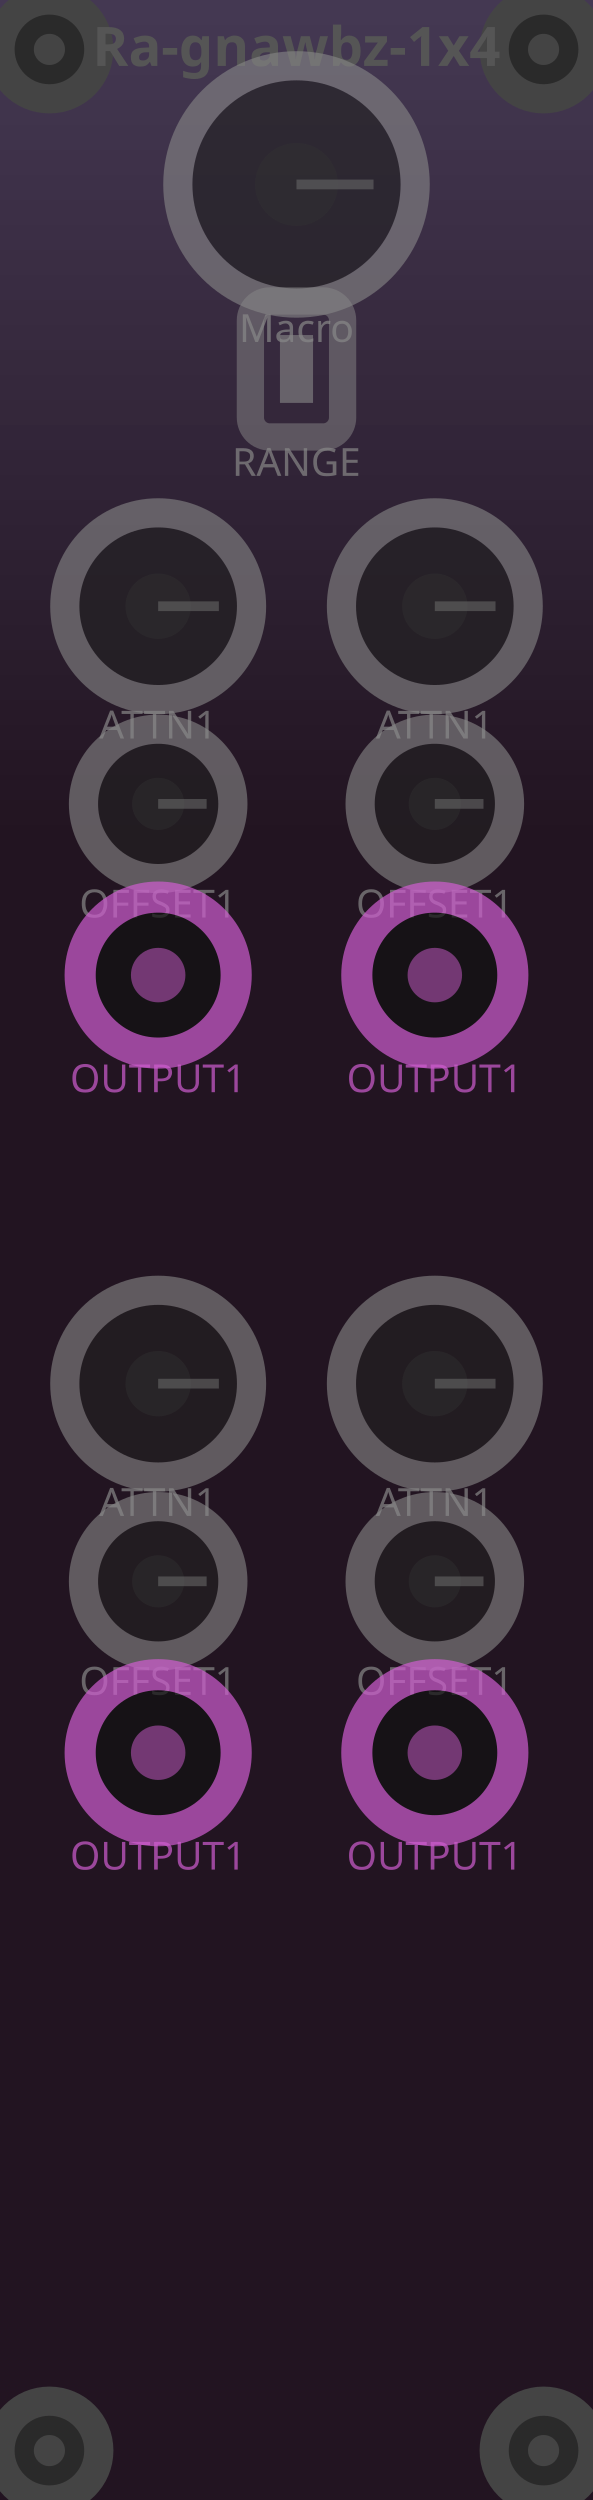
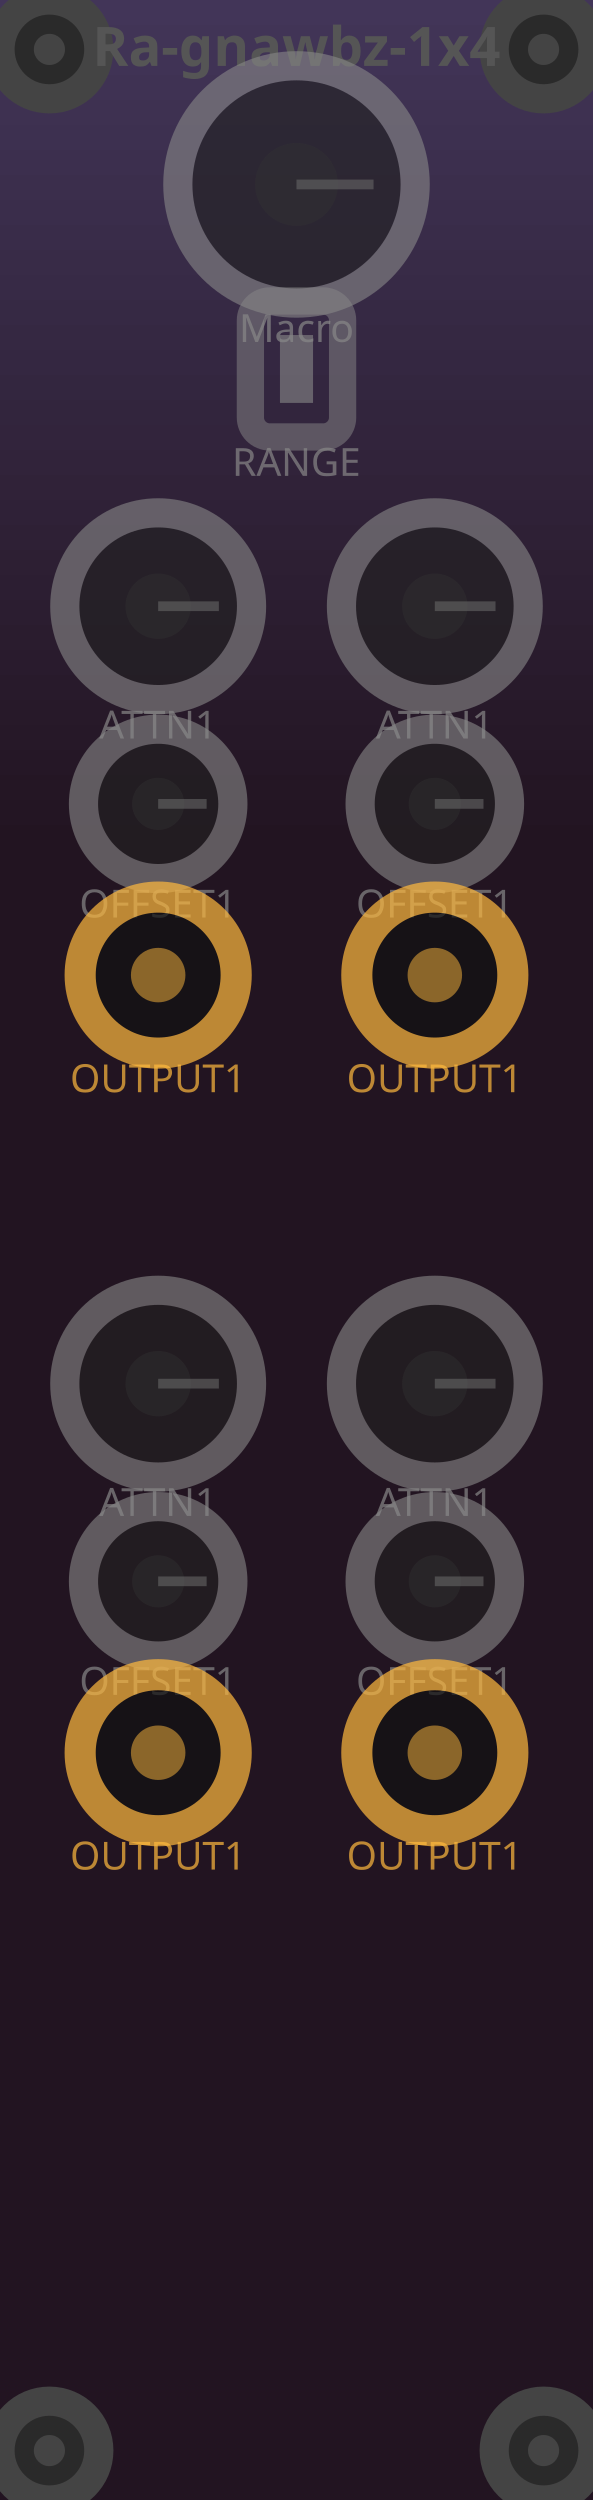
<svg xmlns="http://www.w3.org/2000/svg" viewBox="0 0 30.48 128.5" width="30.48mm" height="128.5mm">
  <rect x="0.3" y="0.3" width="29.88" height="127.9" fill="none" stroke="#333" stroke-width="1.5" />
-   <rect x="0" y="0.000" width="30.48" height="1.295" fill="#443852" />
-   <rect x="0" y="1.285" width="30.48" height="1.295" fill="#433751" />
-   <rect x="0" y="2.570" width="30.48" height="1.295" fill="#42364f" />
-   <rect x="0" y="3.855" width="30.48" height="1.295" fill="#41354e" />
-   <rect x="0" y="5.140" width="30.48" height="1.295" fill="#40344c" />
-   <rect x="0" y="6.425" width="30.48" height="1.295" fill="#3f334b" />
-   <rect x="0" y="7.710" width="30.48" height="1.295" fill="#3e3149" />
-   <rect x="0" y="8.995" width="30.48" height="1.295" fill="#3d3048" />
-   <rect x="0" y="10.280" width="30.48" height="1.295" fill="#3c2f46" />
-   <rect x="0" y="11.565" width="30.48" height="1.295" fill="#3b2e45" />
-   <rect x="0" y="12.850" width="30.48" height="1.295" fill="#3a2d43" />
-   <rect x="0" y="14.135" width="30.48" height="1.295" fill="#392c42" />
-   <rect x="0" y="15.420" width="30.48" height="1.295" fill="#382b40" />
-   <rect x="0" y="16.705" width="30.48" height="1.295" fill="#372a3f" />
-   <rect x="0" y="17.990" width="30.48" height="1.295" fill="#36293d" />
-   <rect x="0" y="19.275" width="30.48" height="1.295" fill="#35283c" />
-   <rect x="0" y="20.560" width="30.48" height="1.295" fill="#34273a" />
-   <rect x="0" y="21.845" width="30.48" height="1.295" fill="#322539" />
-   <rect x="0" y="23.130" width="30.48" height="1.295" fill="#312437" />
-   <rect x="0" y="24.415" width="30.48" height="1.295" fill="#302336" />
-   <rect x="0" y="25.700" width="30.48" height="1.295" fill="#2f2234" />
-   <rect x="0" y="26.985" width="30.48" height="1.295" fill="#2e2133" />
-   <rect x="0" y="28.270" width="30.48" height="1.295" fill="#2d2031" />
-   <rect x="0" y="29.555" width="30.48" height="1.295" fill="#2c1f30" />
-   <rect x="0" y="30.840" width="30.48" height="1.295" fill="#2b1e2e" />
-   <rect x="0" y="32.125" width="30.48" height="1.295" fill="#2a1d2d" />
-   <rect x="0" y="33.410" width="30.48" height="1.295" fill="#291c2b" />
-   <rect x="0" y="34.695" width="30.48" height="1.295" fill="#281b2a" />
-   <rect x="0" y="35.980" width="30.48" height="1.295" fill="#271928" />
-   <rect x="0" y="37.265" width="30.48" height="1.295" fill="#261827" />
-   <rect x="0" y="38.550" width="30.48" height="1.295" fill="#251725" />
+   <rect x="0" y="0.000" width="30.48" height="1.295" fill="#423558" />
+   <rect x="0" y="1.285" width="30.48" height="1.295" fill="#413456" />
+   <rect x="0" y="2.570" width="30.48" height="1.295" fill="#403355" />
+   <rect x="0" y="3.855" width="30.48" height="1.295" fill="#3f3253" />
+   <rect x="0" y="5.140" width="30.48" height="1.295" fill="#3e3151" />
+   <rect x="0" y="6.425" width="30.48" height="1.295" fill="#3d3050" />
+   <rect x="0" y="7.710" width="30.48" height="1.295" fill="#3c2f4e" />
+   <rect x="0" y="8.995" width="30.48" height="1.295" fill="#3b2e4c" />
+   <rect x="0" y="10.280" width="30.48" height="1.295" fill="#3a2d4b" />
+   <rect x="0" y="11.565" width="30.48" height="1.295" fill="#392c49" />
+   <rect x="0" y="12.850" width="30.48" height="1.295" fill="#382b47" />
+   <rect x="0" y="14.135" width="30.48" height="1.295" fill="#372a46" />
+   <rect x="0" y="15.420" width="30.48" height="1.295" fill="#362944" />
+   <rect x="0" y="16.705" width="30.48" height="1.295" fill="#352842" />
+   <rect x="0" y="17.990" width="30.48" height="1.295" fill="#342741" />
+   <rect x="0" y="19.275" width="30.48" height="1.295" fill="#33263f" />
+   <rect x="0" y="20.560" width="30.48" height="1.295" fill="#32253d" />
+   <rect x="0" y="21.845" width="30.48" height="1.295" fill="#32243c" />
+   <rect x="0" y="23.130" width="30.48" height="1.295" fill="#31233a" />
+   <rect x="0" y="24.415" width="30.48" height="1.295" fill="#302238" />
+   <rect x="0" y="25.700" width="30.48" height="1.295" fill="#2f2137" />
+   <rect x="0" y="26.985" width="30.48" height="1.295" fill="#2e2035" />
+   <rect x="0" y="28.270" width="30.48" height="1.295" fill="#2d1f33" />
+   <rect x="0" y="29.555" width="30.48" height="1.295" fill="#2c1e32" />
+   <rect x="0" y="30.840" width="30.48" height="1.295" fill="#2b1d30" />
+   <rect x="0" y="32.125" width="30.48" height="1.295" fill="#2a1c2e" />
+   <rect x="0" y="33.410" width="30.48" height="1.295" fill="#291b2d" />
+   <rect x="0" y="34.695" width="30.48" height="1.295" fill="#281a2b" />
+   <rect x="0" y="35.980" width="30.48" height="1.295" fill="#271929" />
+   <rect x="0" y="37.265" width="30.48" height="1.295" fill="#261828" />
+   <rect x="0" y="38.550" width="30.48" height="1.295" fill="#251726" />
  <rect x="0" y="39.835" width="30.48" height="1.295" fill="#241624" />
-   <rect x="0" y="41.120" width="30.48" height="1.295" fill="#231522" />
+   <rect x="0" y="41.120" width="30.48" height="1.295" fill="#231523" />
  <rect x="0" y="42.405" width="30.48" height="1.295" fill="#221421" />
  <rect x="0" y="43.690" width="30.48" height="1.295" fill="#221421" />
  <rect x="0" y="44.975" width="30.48" height="1.295" fill="#221421" />
  <rect x="0" y="46.260" width="30.48" height="1.295" fill="#221421" />
  <rect x="0" y="47.545" width="30.48" height="1.295" fill="#221421" />
  <rect x="0" y="48.830" width="30.48" height="1.295" fill="#221421" />
  <rect x="0" y="50.115" width="30.48" height="1.295" fill="#221421" />
  <rect x="0" y="51.400" width="30.48" height="1.295" fill="#221421" />
  <rect x="0" y="52.685" width="30.48" height="1.295" fill="#221421" />
  <rect x="0" y="53.970" width="30.48" height="1.295" fill="#221421" />
  <rect x="0" y="55.255" width="30.48" height="1.295" fill="#221421" />
  <rect x="0" y="56.540" width="30.48" height="1.295" fill="#221421" />
  <rect x="0" y="57.825" width="30.48" height="1.295" fill="#221421" />
  <rect x="0" y="59.110" width="30.48" height="1.295" fill="#221421" />
  <rect x="0" y="60.395" width="30.48" height="1.295" fill="#221421" />
  <rect x="0" y="61.680" width="30.48" height="1.295" fill="#221421" />
  <rect x="0" y="62.965" width="30.48" height="1.295" fill="#221421" />
  <rect x="0" y="64.250" width="30.48" height="1.295" fill="#221421" />
  <rect x="0" y="65.535" width="30.48" height="1.295" fill="#221421" />
  <rect x="0" y="66.820" width="30.48" height="1.295" fill="#221421" />
  <rect x="0" y="68.105" width="30.48" height="1.295" fill="#221421" />
  <rect x="0" y="69.390" width="30.48" height="1.295" fill="#221421" />
  <rect x="0" y="70.675" width="30.48" height="1.295" fill="#221421" />
  <rect x="0" y="71.960" width="30.48" height="1.295" fill="#221421" />
  <rect x="0" y="73.245" width="30.48" height="1.295" fill="#221421" />
  <rect x="0" y="74.530" width="30.48" height="1.295" fill="#221421" />
  <rect x="0" y="75.815" width="30.48" height="1.295" fill="#221421" />
  <rect x="0" y="77.100" width="30.48" height="1.295" fill="#221421" />
  <rect x="0" y="78.385" width="30.48" height="1.295" fill="#221421" />
  <rect x="0" y="79.670" width="30.48" height="1.295" fill="#221421" />
  <rect x="0" y="80.955" width="30.48" height="1.295" fill="#221421" />
  <rect x="0" y="82.240" width="30.48" height="1.295" fill="#221421" />
  <rect x="0" y="83.525" width="30.48" height="1.295" fill="#221421" />
  <rect x="0" y="84.810" width="30.48" height="1.295" fill="#221421" />
  <rect x="0" y="86.095" width="30.48" height="1.295" fill="#221421" />
  <rect x="0" y="87.380" width="30.48" height="1.295" fill="#221421" />
  <rect x="0" y="88.665" width="30.48" height="1.295" fill="#221421" />
  <rect x="0" y="89.950" width="30.48" height="1.295" fill="#221421" />
  <rect x="0" y="91.235" width="30.48" height="1.295" fill="#221421" />
  <rect x="0" y="92.520" width="30.48" height="1.295" fill="#221421" />
  <rect x="0" y="93.805" width="30.48" height="1.295" fill="#221421" />
  <rect x="0" y="95.090" width="30.48" height="1.295" fill="#221421" />
  <rect x="0" y="96.375" width="30.48" height="1.295" fill="#221421" />
  <rect x="0" y="97.660" width="30.48" height="1.295" fill="#221421" />
  <rect x="0" y="98.945" width="30.48" height="1.295" fill="#221421" />
  <rect x="0" y="100.230" width="30.48" height="1.295" fill="#221421" />
  <rect x="0" y="101.515" width="30.48" height="1.295" fill="#221421" />
  <rect x="0" y="102.800" width="30.48" height="1.295" fill="#221421" />
  <rect x="0" y="104.085" width="30.48" height="1.295" fill="#221421" />
  <rect x="0" y="105.370" width="30.48" height="1.295" fill="#221421" />
  <rect x="0" y="106.655" width="30.48" height="1.295" fill="#221421" />
  <rect x="0" y="107.940" width="30.48" height="1.295" fill="#221421" />
  <rect x="0" y="109.225" width="30.48" height="1.295" fill="#221421" />
  <rect x="0" y="110.510" width="30.48" height="1.295" fill="#221421" />
  <rect x="0" y="111.795" width="30.48" height="1.295" fill="#221421" />
  <rect x="0" y="113.080" width="30.48" height="1.295" fill="#221421" />
  <rect x="0" y="114.365" width="30.48" height="1.295" fill="#221421" />
  <rect x="0" y="115.650" width="30.48" height="1.295" fill="#221421" />
  <rect x="0" y="116.935" width="30.48" height="1.295" fill="#221421" />
  <rect x="0" y="118.220" width="30.48" height="1.295" fill="#221421" />
  <rect x="0" y="119.505" width="30.48" height="1.295" fill="#221421" />
  <rect x="0" y="120.790" width="30.48" height="1.295" fill="#221421" />
  <rect x="0" y="122.075" width="30.48" height="1.295" fill="#221421" />
  <rect x="0" y="123.360" width="30.48" height="1.295" fill="#221421" />
  <rect x="0" y="124.645" width="30.48" height="1.295" fill="#221421" />
  <rect x="0" y="125.930" width="30.48" height="1.295" fill="#221421" />
  <rect x="0" y="127.215" width="30.48" height="1.295" fill="#221421" />
  <circle cx="2.54" cy="2.54" r="2.54" fill="#2a2a2a" stroke="#444" stroke-width="1.5" />
  <circle cx="2.54" cy="2.54" r="0.8" fill="#444" />
  <circle cx="2.54" cy="125.96" r="2.54" fill="#2a2a2a" stroke="#444" stroke-width="1.5" />
  <circle cx="2.54" cy="125.96" r="0.8" fill="#444" />
  <circle cx="27.94" cy="2.54" r="2.54" fill="#2a2a2a" stroke="#444" stroke-width="1.5" />
  <circle cx="27.94" cy="2.54" r="0.8" fill="#444" />
  <circle cx="27.94" cy="125.96" r="2.54" fill="#2a2a2a" stroke="#444" stroke-width="1.5" />
  <circle cx="27.94" cy="125.96" r="0.8" fill="#444" />
  <text x="15.24" y="3.39" fill="#555" font-family="sans-serif" font-size="2.8" text-anchor="middle" font-weight="bold">Ra-gnawbz-1x4</text>
  <circle cx="15.24" cy="9.48" r="6.10" fill="#222" stroke="#888" stroke-width="1.5" opacity="0.6" />
  <circle cx="15.24" cy="9.48" r="2.13" fill="#333" opacity="0.4" />
  <line x1="15.24" y1="9.48" x2="19.20" y2="9.48" stroke="#666" stroke-width="0.5" opacity="0.6" />
  <text x="15.24" y="17.58" fill="#888" font-family="sans-serif" font-size="2.0" text-anchor="middle" opacity="0.7">Macro</text>
  <rect x="12.87" y="15.47" width="4.74" height="6.99" rx="1" fill="none" stroke="#888" stroke-width="1.4" opacity="0.5" />
  <line x1="15.24" y1="20.71" x2="15.24" y2="17.22" stroke="#888" stroke-width="1.7" opacity="0.6" />
  <text x="15.24" y="24.46" fill="#888" font-family="sans-serif" font-size="2.0" text-anchor="middle" opacity="0.7">RANGE</text>
  <circle cx="8.13" cy="31.16" r="4.80" fill="#222" stroke="#888" stroke-width="1.5" opacity="0.6" />
  <circle cx="8.13" cy="31.16" r="1.68" fill="#333" opacity="0.4" />
  <line x1="8.13" y1="31.16" x2="11.25" y2="31.16" stroke="#666" stroke-width="0.5" opacity="0.6" />
  <text x="8.13" y="37.96" fill="#888" font-family="sans-serif" font-size="2.0" text-anchor="middle" opacity="0.7">ATTN1</text>
  <circle cx="8.13" cy="41.32" r="3.84" fill="#222" stroke="#888" stroke-width="1.5" opacity="0.6" />
  <circle cx="8.13" cy="41.32" r="1.34" fill="#333" opacity="0.4" />
  <line x1="8.13" y1="41.32" x2="10.62" y2="41.32" stroke="#666" stroke-width="0.5" opacity="0.6" />
  <text x="8.13" y="47.16" fill="#888" font-family="sans-serif" font-size="2.0" text-anchor="middle" opacity="0.7">OFFSET1</text>
-   <circle cx="8.13" cy="50.12" r="4.01" fill="#111" stroke="#CF5DD0" stroke-width="1.6" opacity="0.7" />
-   <circle cx="8.13" cy="50.12" r="1.40" fill="#CF5DD0" opacity="0.5" />
-   <text x="8.13" y="56.14" fill="#CF5DD0" font-family="sans-serif" font-size="2.0" text-anchor="middle" opacity="0.7">OUTPUT1</text>
+   <circle cx="8.13" cy="50.12" r="4.01" fill="#111" stroke="#FFB93D" stroke-width="1.6" opacity="0.7" />
+   <circle cx="8.13" cy="50.12" r="1.40" fill="#FFB93D" opacity="0.5" />
+   <text x="8.13" y="56.14" fill="#FFB93D" font-family="sans-serif" font-size="2.0" text-anchor="middle" opacity="0.7">OUTPUT1</text>
  <circle cx="22.35" cy="31.16" r="4.80" fill="#222" stroke="#888" stroke-width="1.5" opacity="0.6" />
  <circle cx="22.35" cy="31.16" r="1.68" fill="#333" opacity="0.4" />
  <line x1="22.35" y1="31.16" x2="25.47" y2="31.16" stroke="#666" stroke-width="0.5" opacity="0.6" />
  <text x="22.35" y="37.96" fill="#888" font-family="sans-serif" font-size="2.0" text-anchor="middle" opacity="0.7">ATTN1</text>
  <circle cx="22.35" cy="41.32" r="3.84" fill="#222" stroke="#888" stroke-width="1.5" opacity="0.6" />
  <circle cx="22.35" cy="41.32" r="1.34" fill="#333" opacity="0.4" />
  <line x1="22.35" y1="41.32" x2="24.85" y2="41.32" stroke="#666" stroke-width="0.5" opacity="0.6" />
  <text x="22.35" y="47.16" fill="#888" font-family="sans-serif" font-size="2.0" text-anchor="middle" opacity="0.7">OFFSET1</text>
-   <circle cx="22.35" cy="50.12" r="4.01" fill="#111" stroke="#CF5DD0" stroke-width="1.6" opacity="0.7" />
-   <circle cx="22.35" cy="50.12" r="1.40" fill="#CF5DD0" opacity="0.5" />
-   <text x="22.35" y="56.14" fill="#CF5DD0" font-family="sans-serif" font-size="2.0" text-anchor="middle" opacity="0.7">OUTPUT1</text>
+   <circle cx="22.35" cy="50.12" r="4.01" fill="#111" stroke="#FFB93D" stroke-width="1.6" opacity="0.7" />
+   <circle cx="22.35" cy="50.12" r="1.40" fill="#FFB93D" opacity="0.5" />
+   <text x="22.35" y="56.14" fill="#FFB93D" font-family="sans-serif" font-size="2.0" text-anchor="middle" opacity="0.7">OUTPUT1</text>
  <circle cx="8.13" cy="71.12" r="4.80" fill="#222" stroke="#888" stroke-width="1.5" opacity="0.6" />
  <circle cx="8.13" cy="71.12" r="1.68" fill="#333" opacity="0.4" />
  <line x1="8.13" y1="71.12" x2="11.25" y2="71.12" stroke="#666" stroke-width="0.5" opacity="0.6" />
  <text x="8.13" y="77.92" fill="#888" font-family="sans-serif" font-size="2.0" text-anchor="middle" opacity="0.7">ATTN1</text>
  <circle cx="8.13" cy="81.28" r="3.84" fill="#222" stroke="#888" stroke-width="1.5" opacity="0.6" />
  <circle cx="8.13" cy="81.28" r="1.34" fill="#333" opacity="0.4" />
  <line x1="8.13" y1="81.28" x2="10.62" y2="81.28" stroke="#666" stroke-width="0.5" opacity="0.6" />
  <text x="8.13" y="87.12" fill="#888" font-family="sans-serif" font-size="2.0" text-anchor="middle" opacity="0.7">OFFSET1</text>
-   <circle cx="8.13" cy="90.09" r="4.01" fill="#111" stroke="#CF5DD0" stroke-width="1.6" opacity="0.7" />
-   <circle cx="8.13" cy="90.09" r="1.40" fill="#CF5DD0" opacity="0.5" />
-   <text x="8.13" y="96.10" fill="#CF5DD0" font-family="sans-serif" font-size="2.0" text-anchor="middle" opacity="0.7">OUTPUT1</text>
+   <circle cx="8.13" cy="90.09" r="4.01" fill="#111" stroke="#FFB93D" stroke-width="1.6" opacity="0.7" />
+   <circle cx="8.13" cy="90.09" r="1.40" fill="#FFB93D" opacity="0.5" />
+   <text x="8.13" y="96.10" fill="#FFB93D" font-family="sans-serif" font-size="2.0" text-anchor="middle" opacity="0.7">OUTPUT1</text>
  <circle cx="22.35" cy="71.12" r="4.80" fill="#222" stroke="#888" stroke-width="1.5" opacity="0.6" />
  <circle cx="22.35" cy="71.12" r="1.68" fill="#333" opacity="0.4" />
  <line x1="22.35" y1="71.12" x2="25.47" y2="71.12" stroke="#666" stroke-width="0.5" opacity="0.6" />
  <text x="22.35" y="77.92" fill="#888" font-family="sans-serif" font-size="2.0" text-anchor="middle" opacity="0.7">ATTN1</text>
  <circle cx="22.35" cy="81.28" r="3.84" fill="#222" stroke="#888" stroke-width="1.5" opacity="0.6" />
  <circle cx="22.35" cy="81.28" r="1.34" fill="#333" opacity="0.4" />
  <line x1="22.35" y1="81.28" x2="24.85" y2="81.28" stroke="#666" stroke-width="0.5" opacity="0.6" />
  <text x="22.35" y="87.12" fill="#888" font-family="sans-serif" font-size="2.0" text-anchor="middle" opacity="0.7">OFFSET1</text>
-   <circle cx="22.35" cy="90.09" r="4.01" fill="#111" stroke="#CF5DD0" stroke-width="1.6" opacity="0.7" />
-   <circle cx="22.35" cy="90.09" r="1.40" fill="#CF5DD0" opacity="0.5" />
-   <text x="22.35" y="96.10" fill="#CF5DD0" font-family="sans-serif" font-size="2.0" text-anchor="middle" opacity="0.7">OUTPUT1</text>
+   <circle cx="22.35" cy="90.09" r="4.01" fill="#111" stroke="#FFB93D" stroke-width="1.6" opacity="0.7" />
+   <circle cx="22.35" cy="90.09" r="1.40" fill="#FFB93D" opacity="0.5" />
+   <text x="22.35" y="96.10" fill="#FFB93D" font-family="sans-serif" font-size="2.0" text-anchor="middle" opacity="0.7">OUTPUT1</text>
</svg>
